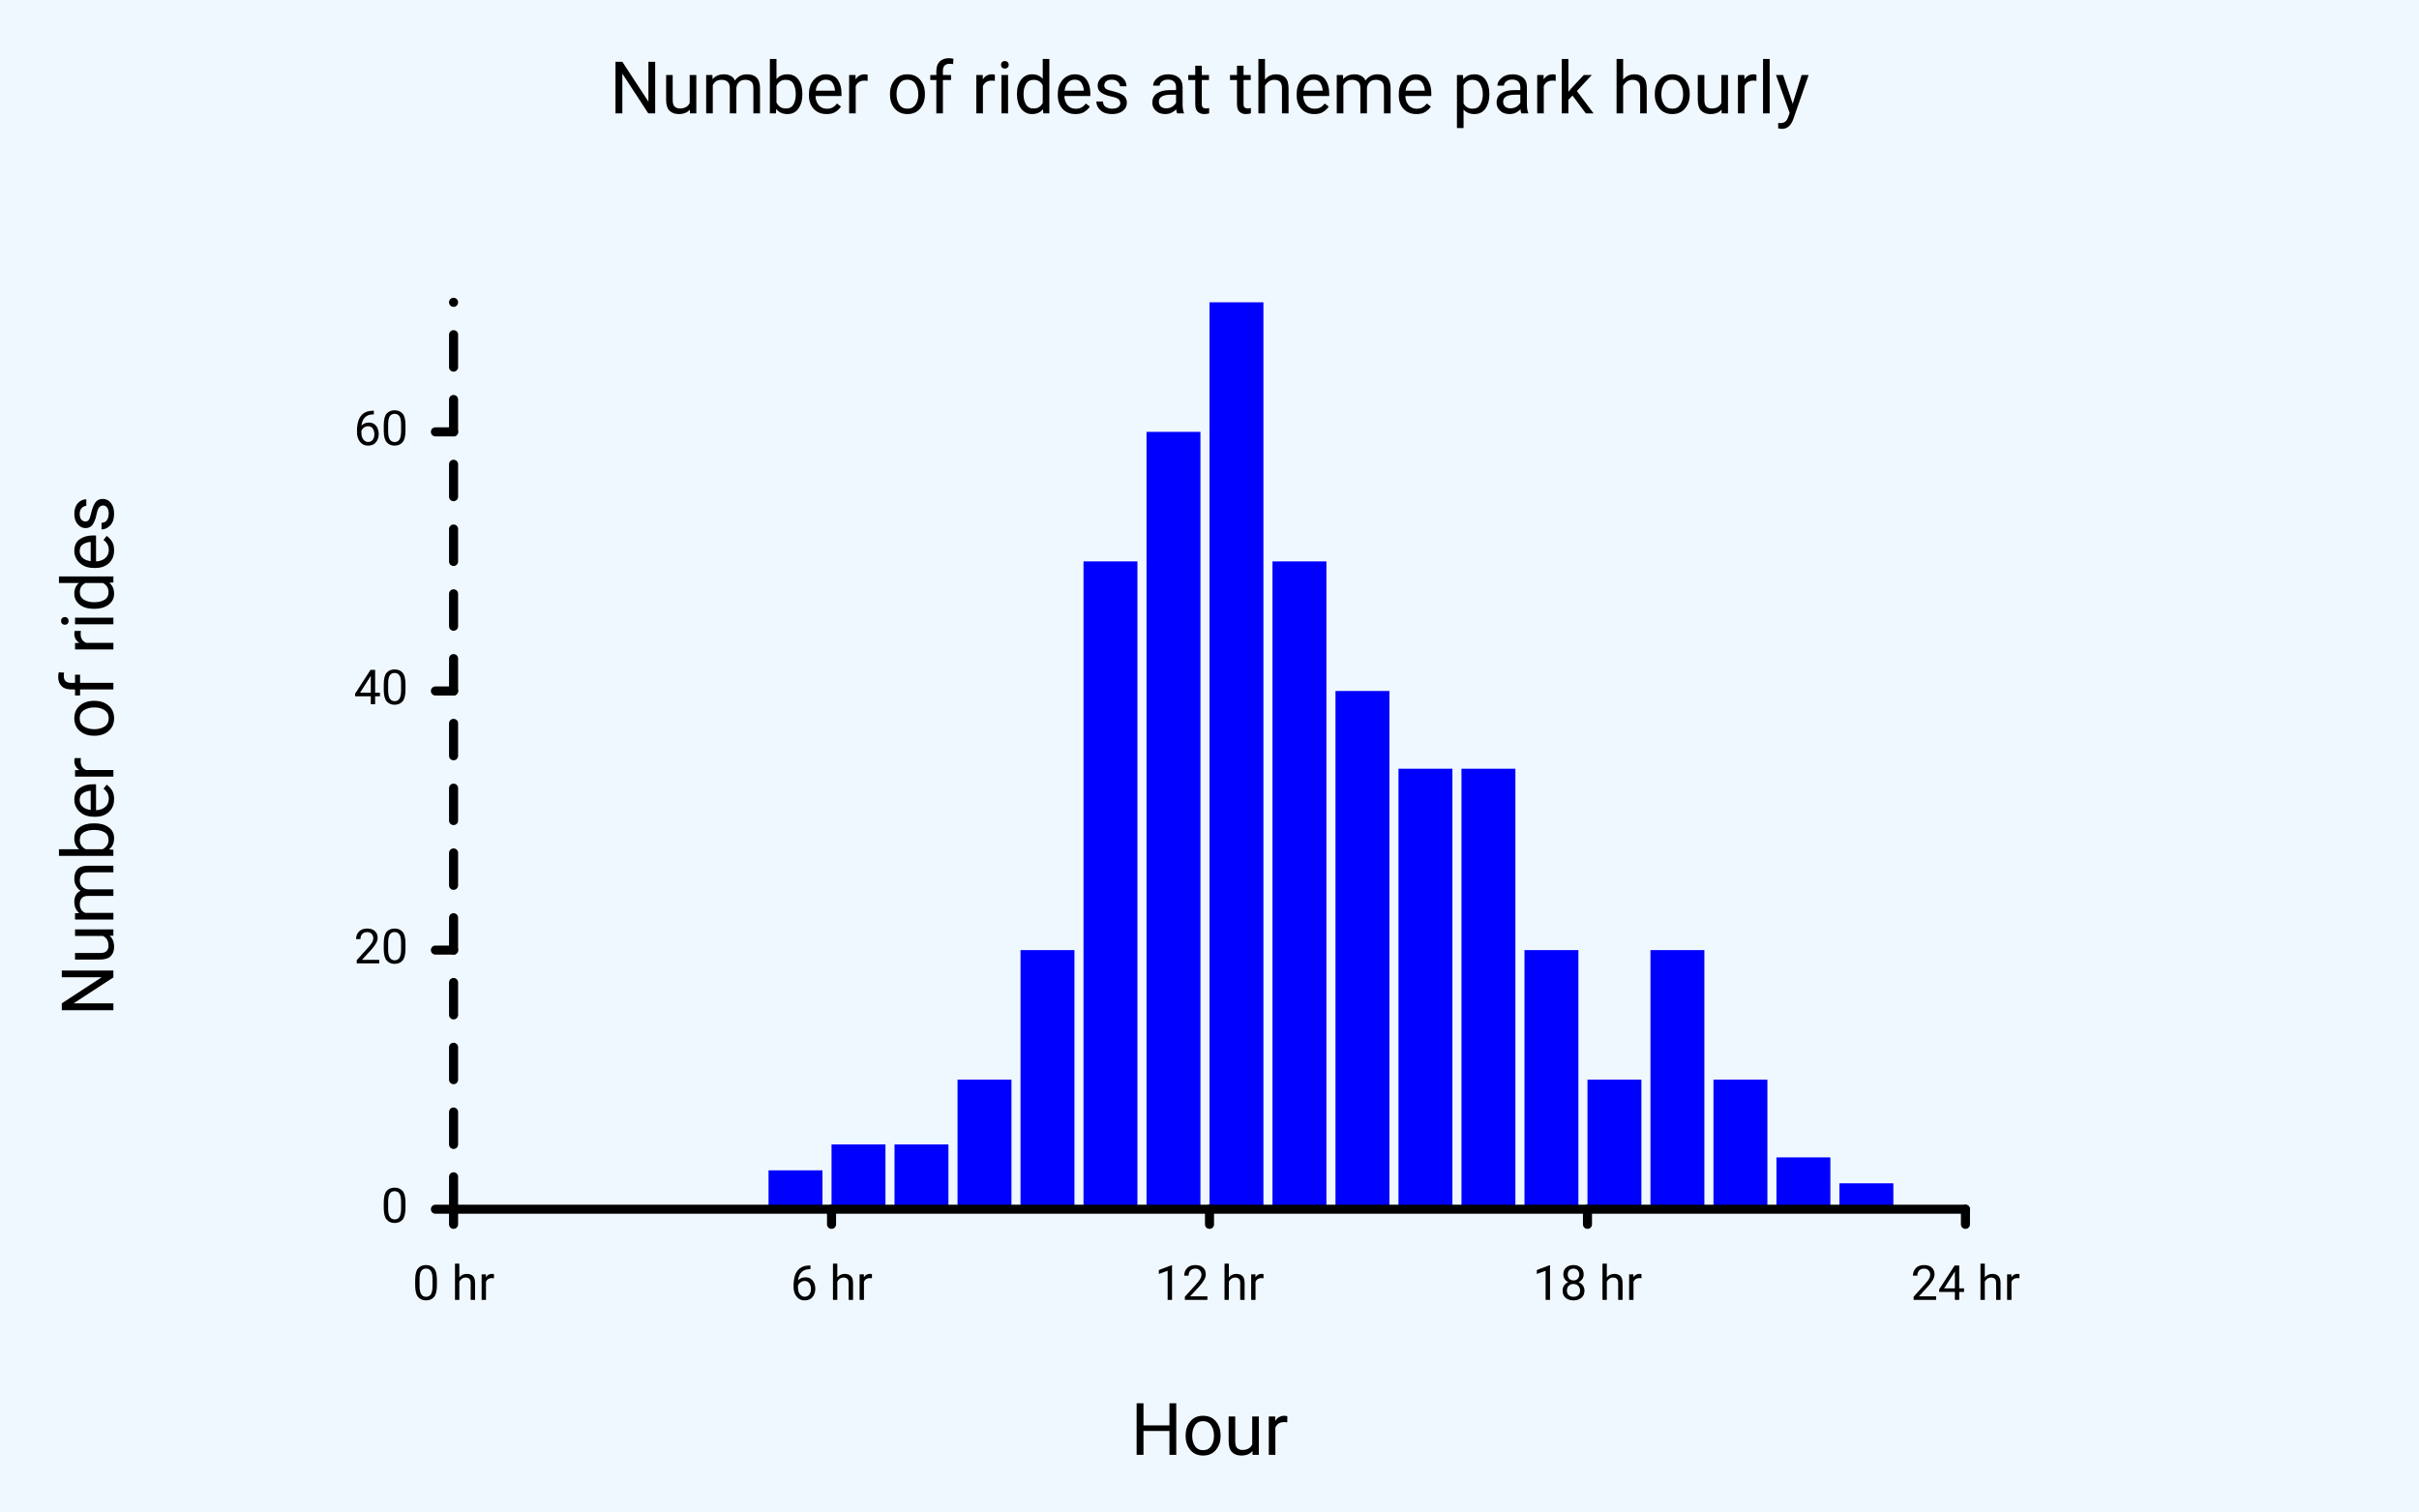
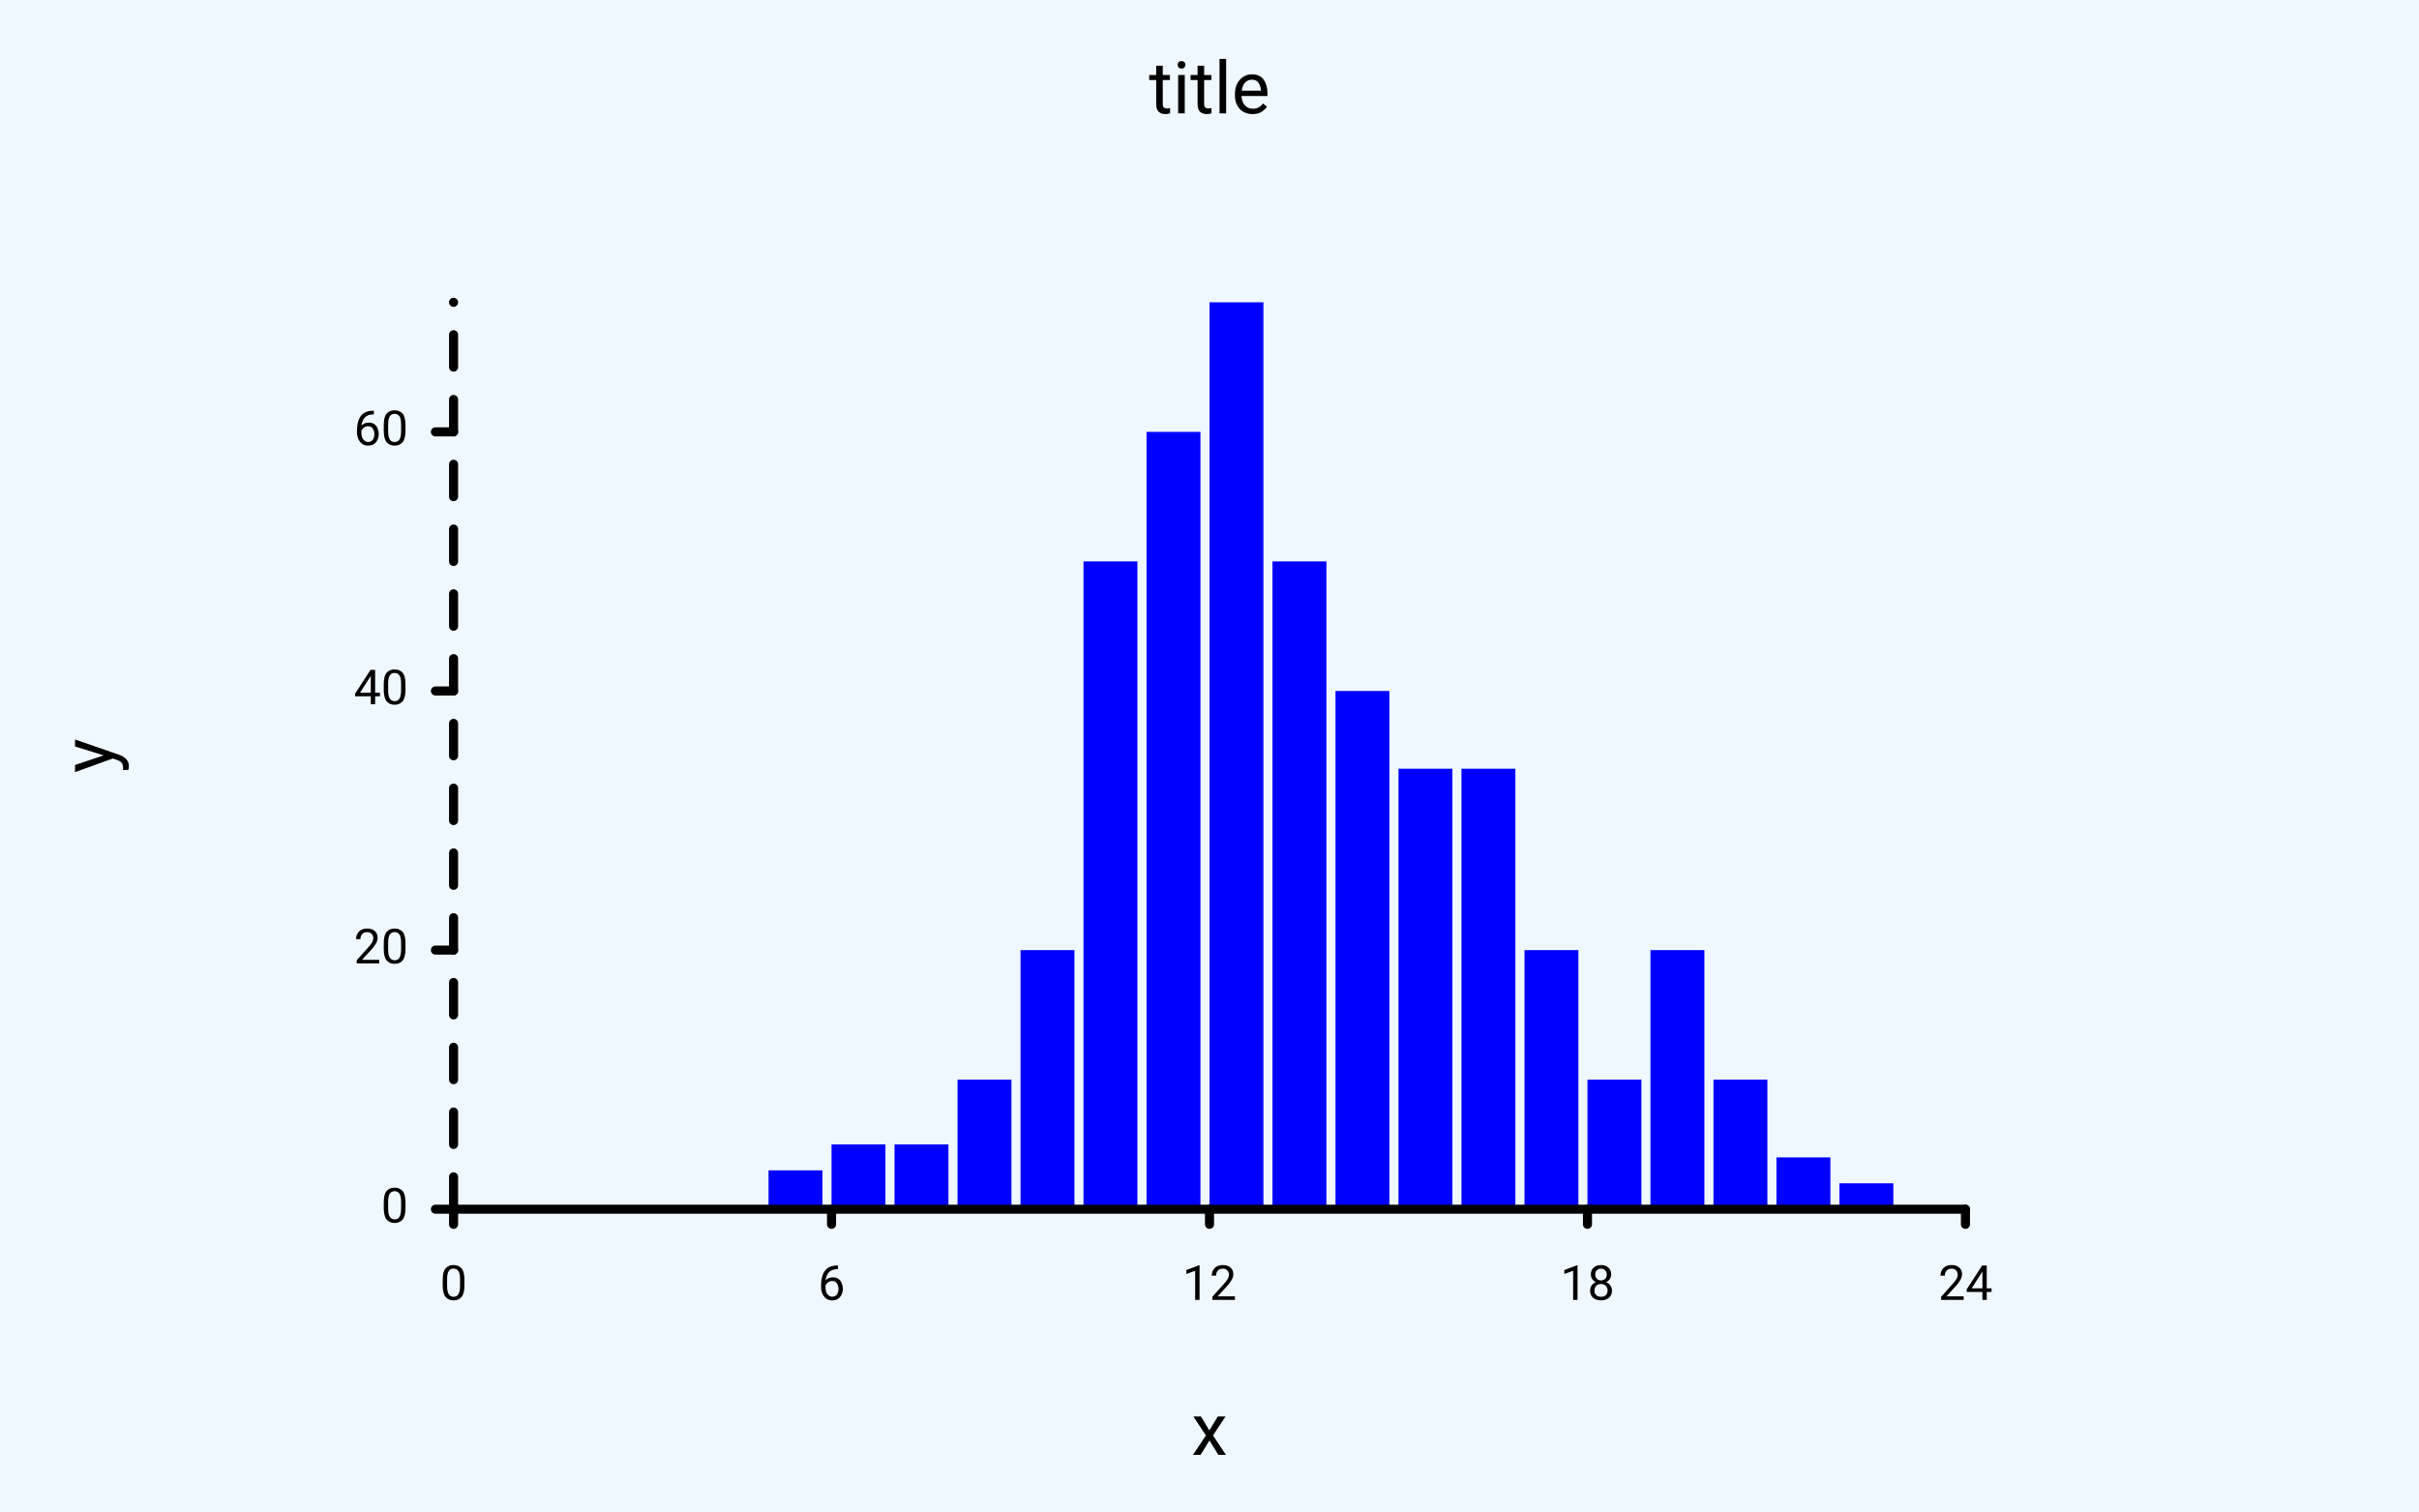
<svg xmlns="http://www.w3.org/2000/svg" class="poloto" width="800" height="500" viewBox="0 0 800 500">
-   <style>.poloto{stroke-linecap:round;stroke-linejoin:round;font-family:Roboto,sans-serif;font-size:16px;}.poloto_background{fill:AliceBlue;}.poloto_scatter{stroke-width:7}.poloto_tick_line{stroke:gray;stroke-width:0.5}.poloto_line{stroke-width:2}.poloto_text{fill: black;}.poloto_axis_lines{stroke: black;stroke-width:3;fill:none;stroke-dasharray:none}.poloto_title{font-size:24px;dominant-baseline:start;text-anchor:middle;}.poloto_xname{font-size:24px;dominant-baseline:start;text-anchor:middle;}.poloto_yname{font-size:24px;dominant-baseline:start;text-anchor:middle;}.poloto_legend_text{font-size:20px;dominant-baseline:middle;text-anchor:start;}.poloto0stroke{stroke:blue;}.poloto1stroke{stroke:red;}.poloto2stroke{stroke:green;}.poloto3stroke{stroke:gold;}.poloto4stroke{stroke:aqua;}.poloto5stroke{stroke:lime;}.poloto6stroke{stroke:orange;}.poloto7stroke{stroke:chocolate;}.poloto0fill{fill:blue;}.poloto1fill{fill:red;}.poloto2fill{fill:green;}.poloto3fill{fill:gold;}.poloto4fill{fill:aqua;}.poloto5fill{fill:lime;}.poloto6fill{fill:orange;}.poloto7fill{fill:chocolate;}</style>
+   <style> .poloto{stroke-linecap:round;stroke-linejoin:round;font-family:Roboto,sans-serif;font-size:16px;}.poloto_background{fill:AliceBlue;}.poloto_scatter{stroke-width:7}.poloto_tick_line{stroke:gray;stroke-width:0.5}.poloto_line{stroke-width:2}.poloto_text{fill: black;}.poloto_axis_lines{stroke: black;stroke-width:3;fill:none;stroke-dasharray:none}.poloto_title{font-size:24px;dominant-baseline:start;text-anchor:middle;}.poloto_xname{font-size:24px;dominant-baseline:start;text-anchor:middle;}.poloto_yname{font-size:24px;dominant-baseline:start;text-anchor:middle;}.poloto_legend_text{font-size:20px;dominant-baseline:middle;text-anchor:start;}.poloto0stroke{stroke:blue;}.poloto1stroke{stroke:red;}.poloto2stroke{stroke:green;}.poloto3stroke{stroke:gold;}.poloto4stroke{stroke:aqua;}.poloto5stroke{stroke:lime;}.poloto6stroke{stroke:orange;}.poloto7stroke{stroke:chocolate;}.poloto0fill{fill:blue;}.poloto1fill{fill:red;}.poloto2fill{fill:green;}.poloto3fill{fill:gold;}.poloto4fill{fill:aqua;}.poloto5fill{fill:lime;}.poloto6fill{fill:orange;}.poloto7fill{fill:chocolate;}</style>
  <circle r="1e5" class="poloto_background" />
  <text class="poloto_text poloto_legend_text" x="675" y="100" />
  <g class="poloto_histo poloto0fill">
    <rect x="150.00" y="400.00" width="17.833" height="0" />
    <rect x="170.83" y="400.00" width="17.833" height="0" />
    <rect x="191.67" y="400.00" width="17.833" height="0" />
    <rect x="212.50" y="400.00" width="17.833" height="0" />
    <rect x="233.33" y="400.00" width="17.833" height="0" />
    <rect x="254.17" y="387.14" width="17.833" height="12.857" />
    <rect x="275.00" y="378.57" width="17.833" height="21.429" />
    <rect x="295.83" y="378.57" width="17.833" height="21.429" />
    <rect x="316.67" y="357.14" width="17.833" height="42.857" />
    <rect x="337.50" y="314.29" width="17.833" height="85.714" />
    <rect x="358.33" y="185.71" width="17.833" height="214.286" />
    <rect x="379.17" y="142.86" width="17.833" height="257.143" />
    <rect x="400.00" y="100.00" width="17.833" height="300" />
    <rect x="420.83" y="185.71" width="17.833" height="214.286" />
    <rect x="441.67" y="228.57" width="17.833" height="171.429" />
    <rect x="462.50" y="254.29" width="17.833" height="145.714" />
    <rect x="483.33" y="254.29" width="17.833" height="145.714" />
    <rect x="504.17" y="314.29" width="17.833" height="85.714" />
    <rect x="525.00" y="357.14" width="17.833" height="42.857" />
    <rect x="545.83" y="314.29" width="17.833" height="85.714" />
    <rect x="566.67" y="357.14" width="17.833" height="42.857" />
    <rect x="587.50" y="382.86" width="17.833" height="17.143" />
    <rect x="608.33" y="391.43" width="17.833" height="8.571" />
  </g>
-   <text class="poloto_labels poloto_text poloto_title" x="400" y="37.5">Number of rides at theme park hourly</text>
-   <text class="poloto_labels poloto_text poloto_xname" x="400" y="481.25">Hour</text>
-   <text class="poloto_labels poloto_text poloto_yname" transform="rotate(-90,37.5,250)" x="37.5" y="250">Number of rides</text>
+   <text class="poloto_labels poloto_text poloto_title" x="400" y="37.5">title</text>
+   <text class="poloto_labels poloto_text poloto_xname" x="400" y="481.25">x</text>
+   <text class="poloto_labels poloto_text poloto_yname" transform="rotate(-90,37.5,250)" x="37.5" y="250">y</text>
  <text class="poloto_tick_labels poloto_text" dominant-baseline="middle" text-anchor="start" x="150" y="70" />
  <line class="poloto_axis_lines" stroke="black" x1="150" x2="144" y1="400" y2="400" />
  <text class="poloto_tick_labels poloto_text" dominant-baseline="middle" text-anchor="end" x="135" y="400">0</text>
  <line class="poloto_axis_lines" stroke="black" x1="150" x2="144" y1="314.286" y2="314.286" />
  <text class="poloto_tick_labels poloto_text" dominant-baseline="middle" text-anchor="end" x="135" y="314.286">20</text>
  <line class="poloto_axis_lines" stroke="black" x1="150" x2="144" y1="228.571" y2="228.571" />
  <text class="poloto_tick_labels poloto_text" dominant-baseline="middle" text-anchor="end" x="135" y="228.571">40</text>
  <line class="poloto_axis_lines" stroke="black" x1="150" x2="144" y1="142.857" y2="142.857" />
  <text class="poloto_tick_labels poloto_text" dominant-baseline="middle" text-anchor="end" x="135" y="142.857">60</text>
  <text class="poloto_tick_labels poloto_text" dominant-baseline="middle" text-anchor="start" x="440" y="70" />
  <line class="poloto_axis_lines" stroke="black" x1="150" x2="150" y1="400" y2="405" />
-   <text class="poloto_tick_labels poloto_text" dominant-baseline="start" text-anchor="middle" x="150" y="430">0 hr</text>
+   <text class="poloto_tick_labels poloto_text" dominant-baseline="start" text-anchor="middle" x="150" y="430">0</text>
  <line class="poloto_axis_lines" stroke="black" x1="275" x2="275" y1="400" y2="405" />
-   <text class="poloto_tick_labels poloto_text" dominant-baseline="start" text-anchor="middle" x="275" y="430">6 hr</text>
+   <text class="poloto_tick_labels poloto_text" dominant-baseline="start" text-anchor="middle" x="275" y="430">6</text>
  <line class="poloto_axis_lines" stroke="black" x1="400" x2="400" y1="400" y2="405" />
-   <text class="poloto_tick_labels poloto_text" dominant-baseline="start" text-anchor="middle" x="400" y="430">12 hr</text>
+   <text class="poloto_tick_labels poloto_text" dominant-baseline="start" text-anchor="middle" x="400" y="430">12</text>
  <line class="poloto_axis_lines" stroke="black" x1="525" x2="525" y1="400" y2="405" />
-   <text class="poloto_tick_labels poloto_text" dominant-baseline="start" text-anchor="middle" x="525" y="430">18 hr</text>
+   <text class="poloto_tick_labels poloto_text" dominant-baseline="start" text-anchor="middle" x="525" y="430">18</text>
  <line class="poloto_axis_lines" stroke="black" x1="650" x2="650" y1="400" y2="405" />
-   <text class="poloto_tick_labels poloto_text" dominant-baseline="start" text-anchor="middle" x="650" y="430">24 hr</text>
+   <text class="poloto_tick_labels poloto_text" dominant-baseline="start" text-anchor="middle" x="650" y="430">24</text>
  <path stroke="black" fill="none" class="poloto_axis_lines" d=" M 150 400 L 650 400" />
  <path stroke="black" fill="none" class="poloto_axis_lines" style="stroke-dasharray:10.714;stroke-dashoffset:-0;" d=" M 150 400 L 150 100" />
</svg>
